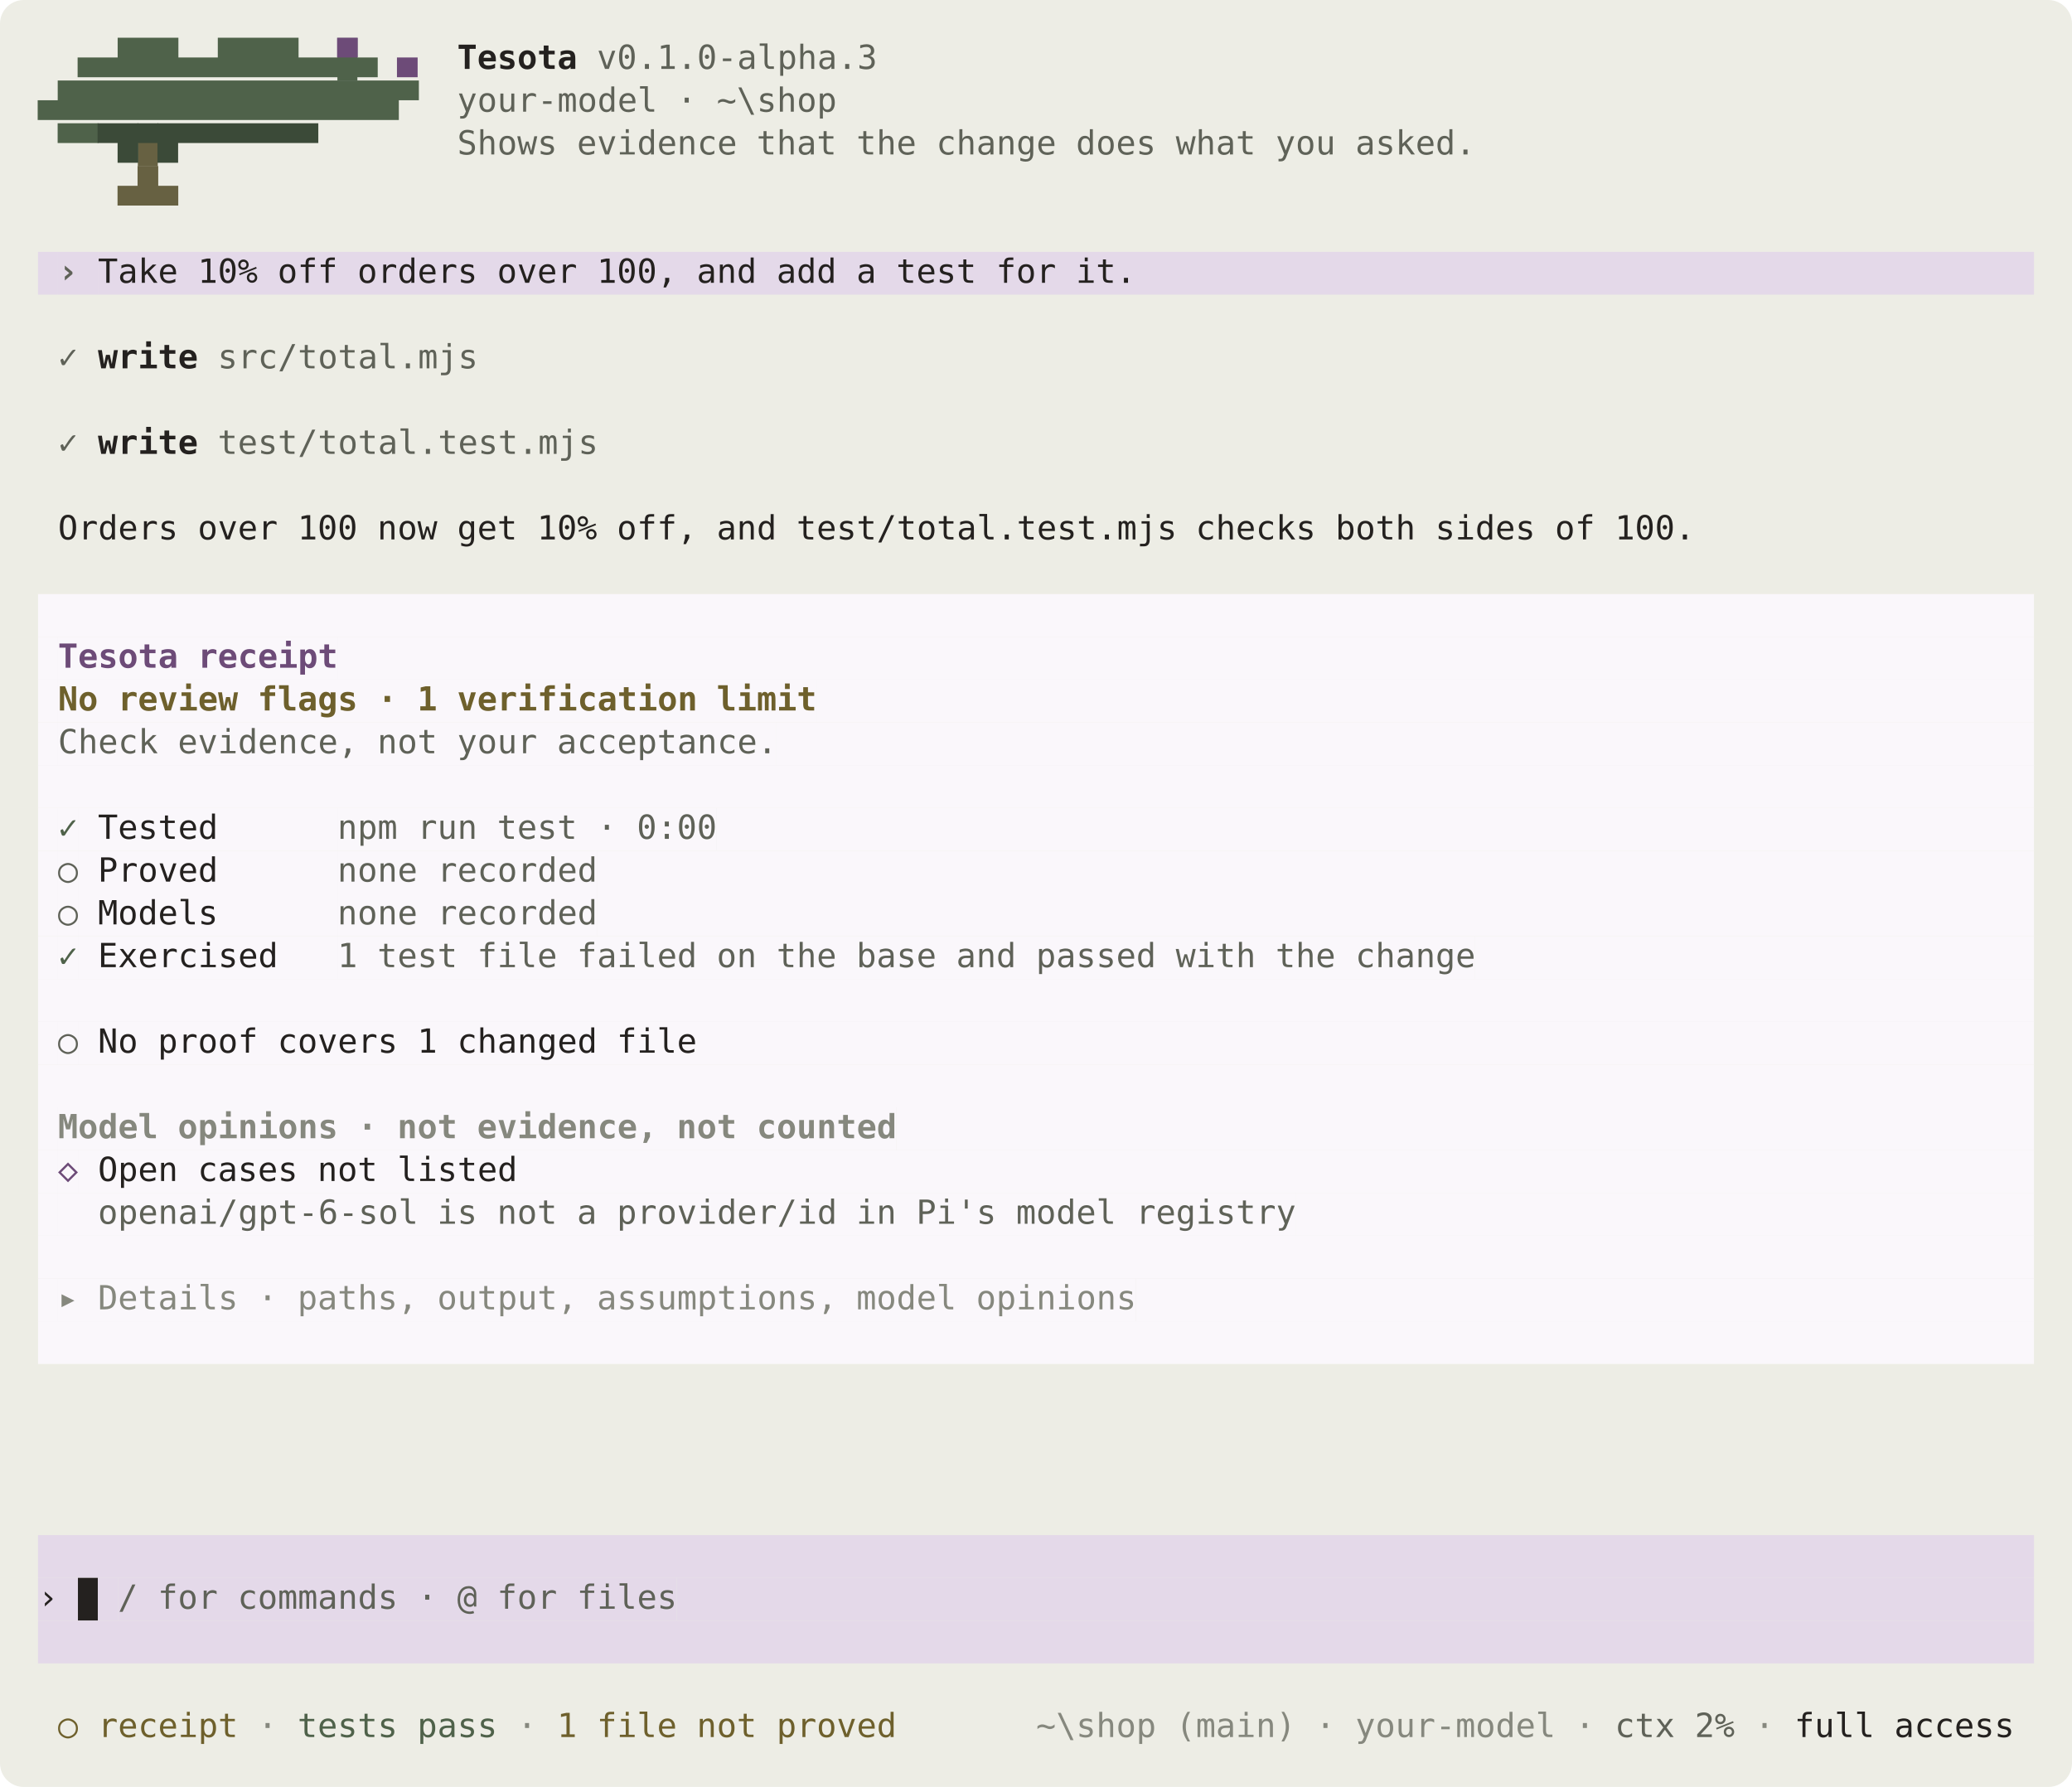
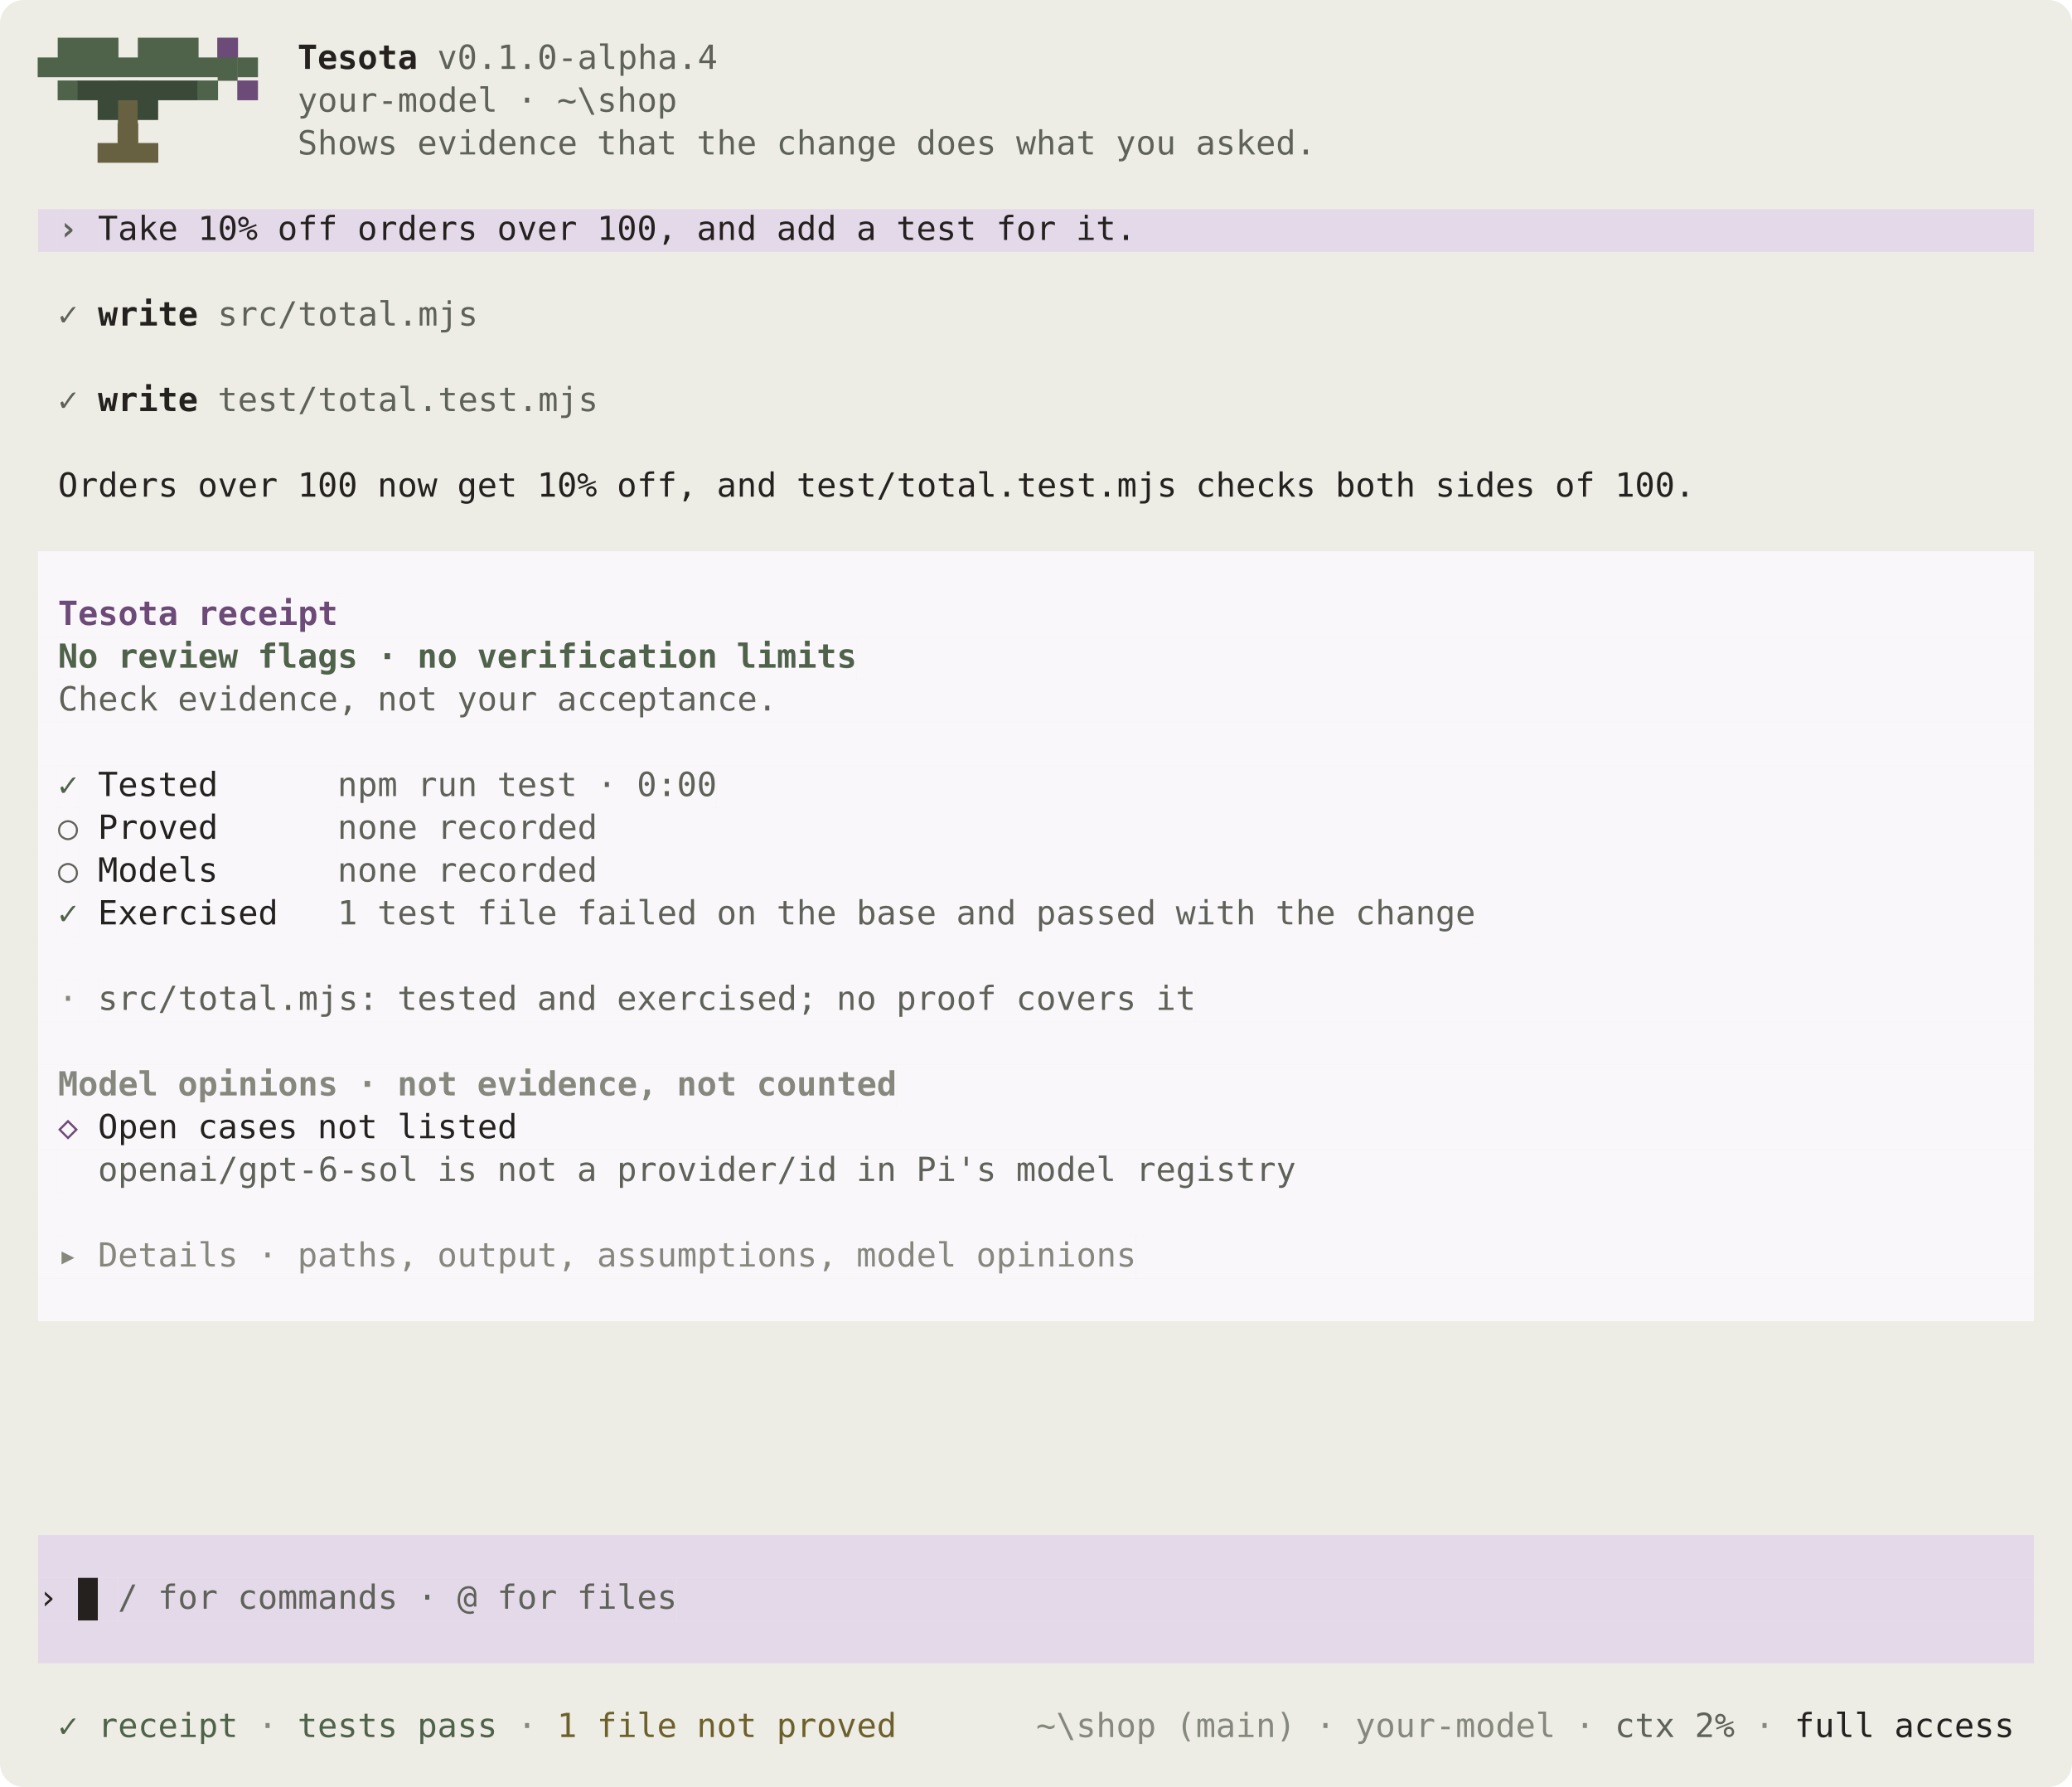
<svg xmlns="http://www.w3.org/2000/svg" width="872" height="752" viewBox="0 0 872 752" role="img" aria-label="A verified turn in Tesota: a blooming pixel ironwood in the header, the request, two file writes and the answer, then the receipt card with the passing tests and the new test exercising the change.">
  <rect width="872" height="752" rx="10" fill="#edede5" />
-   <rect x="142.0" y="16" width="8.4" height="18" fill="#4f624a" />
-   <rect x="58.0" y="52" width="8.4" height="18" fill="#676142" />
-   <rect x="16.0" y="106" width="8.4" height="18" fill="#e4d9e9" />
-   <rect x="24.4" y="106" width="16.8" height="18" fill="#e4d9e9" />
-   <rect x="41.2" y="106" width="814.8" height="18" fill="#e4d9e9" />
-   <rect x="16.0" y="250" width="840.0" height="18" fill="#faf7fb" />
+   <rect x="91.6" y="16" width="8.4" height="18" fill="#4f624a" />
+   <rect x="49.6" y="34" width="8.4" height="18" fill="#676142" />
+   <rect x="16.0" y="88" width="8.4" height="18" fill="#e4d9e9" />
+   <rect x="24.4" y="88" width="16.8" height="18" fill="#e4d9e9" />
+   <rect x="41.2" y="88" width="814.8" height="18" fill="#e4d9e9" />
+   <rect x="16.0" y="232" width="840.0" height="18" fill="#faf7fb" />
+   <rect x="16.0" y="250" width="8.4" height="18" fill="#faf7fb" />
+   <rect x="24.4" y="250" width="117.6" height="18" fill="#faf7fb" />
+   <rect x="142.0" y="250" width="714.0" height="18" fill="#faf7fb" />
  <rect x="16.0" y="268" width="8.4" height="18" fill="#faf7fb" />
-   <rect x="24.4" y="268" width="117.6" height="18" fill="#faf7fb" />
-   <rect x="142.0" y="268" width="714.0" height="18" fill="#faf7fb" />
+   <rect x="24.4" y="268" width="336.0" height="18" fill="#faf7fb" />
+   <rect x="360.4" y="268" width="495.6" height="18" fill="#faf7fb" />
  <rect x="16.0" y="286" width="8.4" height="18" fill="#faf7fb" />
-   <rect x="24.4" y="286" width="319.2" height="18" fill="#faf7fb" />
-   <rect x="343.6" y="286" width="512.4" height="18" fill="#faf7fb" />
-   <rect x="16.0" y="304" width="8.4" height="18" fill="#faf7fb" />
-   <rect x="24.4" y="304" width="302.4" height="18" fill="#faf7fb" />
-   <rect x="326.8" y="304" width="529.2" height="18" fill="#faf7fb" />
-   <rect x="16.0" y="322" width="840.0" height="18" fill="#faf7fb" />
+   <rect x="24.4" y="286" width="302.4" height="18" fill="#faf7fb" />
+   <rect x="326.8" y="286" width="529.2" height="18" fill="#faf7fb" />
+   <rect x="16.0" y="304" width="840.0" height="18" fill="#faf7fb" />
+   <rect x="16.0" y="322" width="8.4" height="18" fill="#faf7fb" />
+   <rect x="24.4" y="322" width="8.4" height="18" fill="#faf7fb" />
+   <rect x="32.8" y="322" width="109.2" height="18" fill="#faf7fb" />
+   <rect x="142.0" y="322" width="159.6" height="18" fill="#faf7fb" />
+   <rect x="301.6" y="322" width="554.4" height="18" fill="#faf7fb" />
  <rect x="16.0" y="340" width="8.4" height="18" fill="#faf7fb" />
  <rect x="24.4" y="340" width="8.4" height="18" fill="#faf7fb" />
  <rect x="32.8" y="340" width="109.2" height="18" fill="#faf7fb" />
-   <rect x="142.0" y="340" width="159.6" height="18" fill="#faf7fb" />
-   <rect x="301.6" y="340" width="554.4" height="18" fill="#faf7fb" />
+   <rect x="142.0" y="340" width="109.2" height="18" fill="#faf7fb" />
+   <rect x="251.2" y="340" width="604.8" height="18" fill="#faf7fb" />
  <rect x="16.0" y="358" width="8.4" height="18" fill="#faf7fb" />
  <rect x="24.4" y="358" width="8.4" height="18" fill="#faf7fb" />
  <rect x="32.8" y="358" width="109.2" height="18" fill="#faf7fb" />
  <rect x="142.0" y="358" width="109.2" height="18" fill="#faf7fb" />
  <rect x="251.2" y="358" width="604.8" height="18" fill="#faf7fb" />
  <rect x="16.0" y="376" width="8.4" height="18" fill="#faf7fb" />
  <rect x="24.4" y="376" width="8.4" height="18" fill="#faf7fb" />
  <rect x="32.8" y="376" width="109.2" height="18" fill="#faf7fb" />
-   <rect x="142.0" y="376" width="109.2" height="18" fill="#faf7fb" />
-   <rect x="251.2" y="376" width="604.8" height="18" fill="#faf7fb" />
-   <rect x="16.0" y="394" width="8.4" height="18" fill="#faf7fb" />
-   <rect x="24.4" y="394" width="8.4" height="18" fill="#faf7fb" />
-   <rect x="32.8" y="394" width="109.2" height="18" fill="#faf7fb" />
-   <rect x="142.0" y="394" width="478.8" height="18" fill="#faf7fb" />
-   <rect x="620.8" y="394" width="235.2" height="18" fill="#faf7fb" />
-   <rect x="16.0" y="412" width="840.0" height="18" fill="#faf7fb" />
-   <rect x="16.0" y="430" width="8.4" height="18" fill="#faf7fb" />
-   <rect x="24.4" y="430" width="8.4" height="18" fill="#faf7fb" />
-   <rect x="32.8" y="430" width="823.2" height="18" fill="#faf7fb" />
-   <rect x="16.0" y="448" width="840.0" height="18" fill="#faf7fb" />
+   <rect x="142.0" y="376" width="478.8" height="18" fill="#faf7fb" />
+   <rect x="620.8" y="376" width="235.2" height="18" fill="#faf7fb" />
+   <rect x="16.0" y="394" width="840.0" height="18" fill="#faf7fb" />
+   <rect x="16.0" y="412" width="8.4" height="18" fill="#faf7fb" />
+   <rect x="24.4" y="412" width="8.4" height="18" fill="#faf7fb" />
+   <rect x="32.8" y="412" width="8.4" height="18" fill="#faf7fb" />
+   <rect x="41.2" y="412" width="462.0" height="18" fill="#faf7fb" />
+   <rect x="503.2" y="412" width="352.8" height="18" fill="#faf7fb" />
+   <rect x="16.0" y="430" width="840.0" height="18" fill="#faf7fb" />
+   <rect x="16.0" y="448" width="8.4" height="18" fill="#faf7fb" />
+   <rect x="24.4" y="448" width="352.8" height="18" fill="#faf7fb" />
+   <rect x="377.2" y="448" width="478.8" height="18" fill="#faf7fb" />
  <rect x="16.0" y="466" width="8.4" height="18" fill="#faf7fb" />
-   <rect x="24.4" y="466" width="352.8" height="18" fill="#faf7fb" />
-   <rect x="377.2" y="466" width="478.8" height="18" fill="#faf7fb" />
+   <rect x="24.4" y="466" width="8.4" height="18" fill="#faf7fb" />
+   <rect x="32.8" y="466" width="823.2" height="18" fill="#faf7fb" />
  <rect x="16.0" y="484" width="8.4" height="18" fill="#faf7fb" />
-   <rect x="24.4" y="484" width="8.4" height="18" fill="#faf7fb" />
-   <rect x="32.8" y="484" width="823.2" height="18" fill="#faf7fb" />
-   <rect x="16.0" y="502" width="8.4" height="18" fill="#faf7fb" />
-   <rect x="24.4" y="502" width="520.8" height="18" fill="#faf7fb" />
-   <rect x="545.2" y="502" width="310.8" height="18" fill="#faf7fb" />
-   <rect x="16.0" y="520" width="840.0" height="18" fill="#faf7fb" />
-   <rect x="16.0" y="538" width="8.4" height="18" fill="#faf7fb" />
-   <rect x="24.4" y="538" width="453.6" height="18" fill="#faf7fb" />
-   <rect x="478.0" y="538" width="378.0" height="18" fill="#faf7fb" />
-   <rect x="16.0" y="556" width="840.0" height="18" fill="#faf7fb" />
+   <rect x="24.4" y="484" width="520.8" height="18" fill="#faf7fb" />
+   <rect x="545.2" y="484" width="310.8" height="18" fill="#faf7fb" />
+   <rect x="16.0" y="502" width="840.0" height="18" fill="#faf7fb" />
+   <rect x="16.0" y="520" width="8.4" height="18" fill="#faf7fb" />
+   <rect x="24.4" y="520" width="453.6" height="18" fill="#faf7fb" />
+   <rect x="478.0" y="520" width="378.0" height="18" fill="#faf7fb" />
+   <rect x="16.0" y="538" width="840.0" height="18" fill="#faf7fb" />
  <rect x="16.0" y="646" width="840.0" height="18" fill="#e4d9e9" />
  <rect x="16.0" y="664" width="16.8" height="18" fill="#e4d9e9" />
  <rect x="32.8" y="664" width="8.4" height="18" fill="#24211f" />
  <rect x="41.2" y="664" width="8.4" height="18" fill="#e4d9e9" />
  <rect x="49.6" y="664" width="235.2" height="18" fill="#e4d9e9" />
  <rect x="284.8" y="664" width="571.2" height="18" fill="#e4d9e9" />
  <rect x="16.0" y="682" width="840.0" height="18" fill="#e4d9e9" />
  <g font-family="'Cascadia Mono', 'JetBrains Mono', Menlo, Consolas, 'DejaVu Sans Mono', monospace" font-size="14" xml:space="preserve">
-     <text x="32.8" y="29" fill="#4f624a" textLength="109.2" lengthAdjust="spacingAndGlyphs">▄▄███▄▄████▄▄</text>
-     <text x="142.0" y="29" fill="#6d4b78" textLength="8.4" lengthAdjust="spacingAndGlyphs">▀</text>
-     <text x="150.4" y="29" fill="#4f624a" textLength="8.4" lengthAdjust="spacingAndGlyphs">▄</text>
-     <text x="167.2" y="29" fill="#6d4b78" textLength="8.4" lengthAdjust="spacingAndGlyphs">▄</text>
-     <text x="192.4" y="29" fill="#24211f" font-weight="bold" textLength="50.4" lengthAdjust="spacingAndGlyphs">Tesota</text>
-     <text x="251.2" y="29" fill="#5f6258" textLength="117.6" lengthAdjust="spacingAndGlyphs">v0.1.0-alpha.3</text>
-     <text x="16.0" y="47" fill="#4f624a" textLength="159.6" lengthAdjust="spacingAndGlyphs">▄█████████████████▀</text>
-     <text x="192.4" y="47" fill="#5f6258" textLength="84.0" lengthAdjust="spacingAndGlyphs">your-model</text>
-     <text x="284.8" y="47" fill="#5f6258" textLength="8.4" lengthAdjust="spacingAndGlyphs">·</text>
-     <text x="301.6" y="47" fill="#5f6258" textLength="50.4" lengthAdjust="spacingAndGlyphs">~\shop</text>
-     <text x="24.4" y="65" fill="#4f624a" textLength="16.8" lengthAdjust="spacingAndGlyphs">▀▀</text>
-     <text x="41.2" y="65" fill="#3b4a38" textLength="16.8" lengthAdjust="spacingAndGlyphs">▀█</text>
-     <text x="58.0" y="65" fill="#3b4a38" textLength="8.4" lengthAdjust="spacingAndGlyphs">▀</text>
-     <text x="66.4" y="65" fill="#3b4a38" textLength="67.2" lengthAdjust="spacingAndGlyphs">█▀▀▀▀▀▀▀</text>
-     <text x="192.4" y="65" fill="#5f6258" textLength="42.0" lengthAdjust="spacingAndGlyphs">Shows</text>
-     <text x="242.8" y="65" fill="#5f6258" textLength="67.2" lengthAdjust="spacingAndGlyphs">evidence</text>
-     <text x="318.4" y="65" fill="#5f6258" textLength="33.6" lengthAdjust="spacingAndGlyphs">that</text>
-     <text x="360.4" y="65" fill="#5f6258" textLength="25.2" lengthAdjust="spacingAndGlyphs">the</text>
-     <text x="394.0" y="65" fill="#5f6258" textLength="50.4" lengthAdjust="spacingAndGlyphs">change</text>
-     <text x="452.8" y="65" fill="#5f6258" textLength="33.6" lengthAdjust="spacingAndGlyphs">does</text>
-     <text x="494.8" y="65" fill="#5f6258" textLength="33.6" lengthAdjust="spacingAndGlyphs">what</text>
-     <text x="536.8" y="65" fill="#5f6258" textLength="25.2" lengthAdjust="spacingAndGlyphs">you</text>
-     <text x="570.4" y="65" fill="#5f6258" textLength="50.4" lengthAdjust="spacingAndGlyphs">asked.</text>
-     <text x="49.6" y="83" fill="#676142" textLength="25.2" lengthAdjust="spacingAndGlyphs">▄█▄</text>
-     <text x="24.4" y="119" fill="#5f6258" font-weight="bold" textLength="8.4" lengthAdjust="spacingAndGlyphs">›</text>
-     <text x="41.2" y="119" fill="#24211f" textLength="33.6" lengthAdjust="spacingAndGlyphs">Take</text>
-     <text x="83.2" y="119" fill="#24211f" textLength="25.2" lengthAdjust="spacingAndGlyphs">10%</text>
-     <text x="116.8" y="119" fill="#24211f" textLength="25.2" lengthAdjust="spacingAndGlyphs">off</text>
-     <text x="150.4" y="119" fill="#24211f" textLength="50.4" lengthAdjust="spacingAndGlyphs">orders</text>
-     <text x="209.2" y="119" fill="#24211f" textLength="33.6" lengthAdjust="spacingAndGlyphs">over</text>
-     <text x="251.2" y="119" fill="#24211f" textLength="33.6" lengthAdjust="spacingAndGlyphs">100,</text>
-     <text x="293.2" y="119" fill="#24211f" textLength="25.2" lengthAdjust="spacingAndGlyphs">and</text>
-     <text x="326.8" y="119" fill="#24211f" textLength="25.2" lengthAdjust="spacingAndGlyphs">add</text>
-     <text x="360.4" y="119" fill="#24211f" textLength="8.4" lengthAdjust="spacingAndGlyphs">a</text>
-     <text x="377.2" y="119" fill="#24211f" textLength="33.6" lengthAdjust="spacingAndGlyphs">test</text>
-     <text x="419.2" y="119" fill="#24211f" textLength="25.2" lengthAdjust="spacingAndGlyphs">for</text>
-     <text x="452.8" y="119" fill="#24211f" textLength="25.2" lengthAdjust="spacingAndGlyphs">it.</text>
-     <text x="24.4" y="155" fill="#5f6258" textLength="8.4" lengthAdjust="spacingAndGlyphs">✓</text>
-     <text x="41.2" y="155" fill="#24211f" font-weight="bold" textLength="42.0" lengthAdjust="spacingAndGlyphs">write</text>
-     <text x="91.6" y="155" fill="#5f6258" textLength="109.2" lengthAdjust="spacingAndGlyphs">src/total.mjs</text>
-     <text x="24.4" y="191" fill="#5f6258" textLength="8.4" lengthAdjust="spacingAndGlyphs">✓</text>
-     <text x="41.2" y="191" fill="#24211f" font-weight="bold" textLength="42.0" lengthAdjust="spacingAndGlyphs">write</text>
-     <text x="91.6" y="191" fill="#5f6258" textLength="159.6" lengthAdjust="spacingAndGlyphs">test/total.test.mjs</text>
-     <text x="24.4" y="227" fill="#24211f" textLength="50.4" lengthAdjust="spacingAndGlyphs">Orders</text>
-     <text x="83.2" y="227" fill="#24211f" textLength="33.6" lengthAdjust="spacingAndGlyphs">over</text>
-     <text x="125.2" y="227" fill="#24211f" textLength="25.2" lengthAdjust="spacingAndGlyphs">100</text>
-     <text x="158.8" y="227" fill="#24211f" textLength="25.2" lengthAdjust="spacingAndGlyphs">now</text>
-     <text x="192.4" y="227" fill="#24211f" textLength="25.2" lengthAdjust="spacingAndGlyphs">get</text>
-     <text x="226.0" y="227" fill="#24211f" textLength="25.2" lengthAdjust="spacingAndGlyphs">10%</text>
-     <text x="259.6" y="227" fill="#24211f" textLength="33.6" lengthAdjust="spacingAndGlyphs">off,</text>
-     <text x="301.6" y="227" fill="#24211f" textLength="25.2" lengthAdjust="spacingAndGlyphs">and</text>
-     <text x="335.2" y="227" fill="#24211f" textLength="159.6" lengthAdjust="spacingAndGlyphs">test/total.test.mjs</text>
-     <text x="503.2" y="227" fill="#24211f" textLength="50.4" lengthAdjust="spacingAndGlyphs">checks</text>
-     <text x="562.0" y="227" fill="#24211f" textLength="33.6" lengthAdjust="spacingAndGlyphs">both</text>
-     <text x="604.0" y="227" fill="#24211f" textLength="42.0" lengthAdjust="spacingAndGlyphs">sides</text>
-     <text x="654.4" y="227" fill="#24211f" textLength="16.8" lengthAdjust="spacingAndGlyphs">of</text>
-     <text x="679.6" y="227" fill="#24211f" textLength="33.6" lengthAdjust="spacingAndGlyphs">100.</text>
-     <text x="24.4" y="281" fill="#6d4b78" font-weight="bold" textLength="50.4" lengthAdjust="spacingAndGlyphs">Tesota</text>
-     <text x="83.2" y="281" fill="#6d4b78" font-weight="bold" textLength="58.8" lengthAdjust="spacingAndGlyphs">receipt</text>
-     <text x="24.4" y="299" fill="#6e602c" font-weight="bold" textLength="16.8" lengthAdjust="spacingAndGlyphs">No</text>
-     <text x="49.6" y="299" fill="#6e602c" font-weight="bold" textLength="50.4" lengthAdjust="spacingAndGlyphs">review</text>
-     <text x="108.4" y="299" fill="#6e602c" font-weight="bold" textLength="42.0" lengthAdjust="spacingAndGlyphs">flags</text>
-     <text x="158.8" y="299" fill="#6e602c" font-weight="bold" textLength="8.4" lengthAdjust="spacingAndGlyphs">·</text>
-     <text x="175.6" y="299" fill="#6e602c" font-weight="bold" textLength="8.4" lengthAdjust="spacingAndGlyphs">1</text>
-     <text x="192.4" y="299" fill="#6e602c" font-weight="bold" textLength="100.8" lengthAdjust="spacingAndGlyphs">verification</text>
-     <text x="301.6" y="299" fill="#6e602c" font-weight="bold" textLength="42.0" lengthAdjust="spacingAndGlyphs">limit</text>
-     <text x="24.4" y="317" fill="#5f6258" textLength="42.0" lengthAdjust="spacingAndGlyphs">Check</text>
-     <text x="74.8" y="317" fill="#5f6258" textLength="75.6" lengthAdjust="spacingAndGlyphs">evidence,</text>
-     <text x="158.8" y="317" fill="#5f6258" textLength="25.2" lengthAdjust="spacingAndGlyphs">not</text>
-     <text x="192.4" y="317" fill="#5f6258" textLength="33.6" lengthAdjust="spacingAndGlyphs">your</text>
-     <text x="234.4" y="317" fill="#5f6258" textLength="92.4" lengthAdjust="spacingAndGlyphs">acceptance.</text>
-     <text x="24.4" y="353" fill="#4f624a" textLength="8.4" lengthAdjust="spacingAndGlyphs">✓</text>
-     <text x="41.2" y="353" fill="#24211f" textLength="50.4" lengthAdjust="spacingAndGlyphs">Tested</text>
-     <text x="142.0" y="353" fill="#5f6258" textLength="25.2" lengthAdjust="spacingAndGlyphs">npm</text>
-     <text x="175.6" y="353" fill="#5f6258" textLength="25.2" lengthAdjust="spacingAndGlyphs">run</text>
-     <text x="209.2" y="353" fill="#5f6258" textLength="33.6" lengthAdjust="spacingAndGlyphs">test</text>
-     <text x="251.2" y="353" fill="#5f6258" textLength="8.4" lengthAdjust="spacingAndGlyphs">·</text>
-     <text x="268.0" y="353" fill="#5f6258" textLength="33.6" lengthAdjust="spacingAndGlyphs">0:00</text>
+     <text x="16.0" y="29" fill="#4f624a" textLength="75.6" lengthAdjust="spacingAndGlyphs">▄███▄███▄</text>
+     <text x="91.6" y="29" fill="#6d4b78" textLength="8.4" lengthAdjust="spacingAndGlyphs">▀</text>
+     <text x="100.0" y="29" fill="#4f624a" textLength="8.4" lengthAdjust="spacingAndGlyphs">▄</text>
+     <text x="125.2" y="29" fill="#24211f" font-weight="bold" textLength="50.4" lengthAdjust="spacingAndGlyphs">Tesota</text>
+     <text x="184.0" y="29" fill="#5f6258" textLength="117.6" lengthAdjust="spacingAndGlyphs">v0.1.0-alpha.4</text>
+     <text x="24.4" y="47" fill="#4f624a" textLength="8.4" lengthAdjust="spacingAndGlyphs">▀</text>
+     <text x="32.8" y="47" fill="#3b4a38" textLength="16.8" lengthAdjust="spacingAndGlyphs">▀█</text>
+     <text x="49.6" y="47" fill="#3b4a38" textLength="8.4" lengthAdjust="spacingAndGlyphs">▀</text>
+     <text x="58.0" y="47" fill="#3b4a38" textLength="25.2" lengthAdjust="spacingAndGlyphs">█▀▀</text>
+     <text x="83.2" y="47" fill="#4f624a" textLength="8.4" lengthAdjust="spacingAndGlyphs">▀</text>
+     <text x="100.0" y="47" fill="#6d4b78" textLength="8.4" lengthAdjust="spacingAndGlyphs">▀</text>
+     <text x="125.2" y="47" fill="#5f6258" textLength="84.0" lengthAdjust="spacingAndGlyphs">your-model</text>
+     <text x="217.6" y="47" fill="#5f6258" textLength="8.4" lengthAdjust="spacingAndGlyphs">·</text>
+     <text x="234.4" y="47" fill="#5f6258" textLength="50.4" lengthAdjust="spacingAndGlyphs">~\shop</text>
+     <text x="41.2" y="65" fill="#676142" textLength="25.2" lengthAdjust="spacingAndGlyphs">▄█▄</text>
+     <text x="125.2" y="65" fill="#5f6258" textLength="42.0" lengthAdjust="spacingAndGlyphs">Shows</text>
+     <text x="175.6" y="65" fill="#5f6258" textLength="67.2" lengthAdjust="spacingAndGlyphs">evidence</text>
+     <text x="251.2" y="65" fill="#5f6258" textLength="33.6" lengthAdjust="spacingAndGlyphs">that</text>
+     <text x="293.2" y="65" fill="#5f6258" textLength="25.2" lengthAdjust="spacingAndGlyphs">the</text>
+     <text x="326.8" y="65" fill="#5f6258" textLength="50.4" lengthAdjust="spacingAndGlyphs">change</text>
+     <text x="385.6" y="65" fill="#5f6258" textLength="33.6" lengthAdjust="spacingAndGlyphs">does</text>
+     <text x="427.6" y="65" fill="#5f6258" textLength="33.6" lengthAdjust="spacingAndGlyphs">what</text>
+     <text x="469.6" y="65" fill="#5f6258" textLength="25.2" lengthAdjust="spacingAndGlyphs">you</text>
+     <text x="503.2" y="65" fill="#5f6258" textLength="50.4" lengthAdjust="spacingAndGlyphs">asked.</text>
+     <text x="24.4" y="101" fill="#5f6258" font-weight="bold" textLength="8.4" lengthAdjust="spacingAndGlyphs">›</text>
+     <text x="41.2" y="101" fill="#24211f" textLength="33.6" lengthAdjust="spacingAndGlyphs">Take</text>
+     <text x="83.2" y="101" fill="#24211f" textLength="25.2" lengthAdjust="spacingAndGlyphs">10%</text>
+     <text x="116.8" y="101" fill="#24211f" textLength="25.2" lengthAdjust="spacingAndGlyphs">off</text>
+     <text x="150.4" y="101" fill="#24211f" textLength="50.4" lengthAdjust="spacingAndGlyphs">orders</text>
+     <text x="209.2" y="101" fill="#24211f" textLength="33.6" lengthAdjust="spacingAndGlyphs">over</text>
+     <text x="251.2" y="101" fill="#24211f" textLength="33.6" lengthAdjust="spacingAndGlyphs">100,</text>
+     <text x="293.2" y="101" fill="#24211f" textLength="25.2" lengthAdjust="spacingAndGlyphs">and</text>
+     <text x="326.8" y="101" fill="#24211f" textLength="25.2" lengthAdjust="spacingAndGlyphs">add</text>
+     <text x="360.4" y="101" fill="#24211f" textLength="8.4" lengthAdjust="spacingAndGlyphs">a</text>
+     <text x="377.2" y="101" fill="#24211f" textLength="33.6" lengthAdjust="spacingAndGlyphs">test</text>
+     <text x="419.2" y="101" fill="#24211f" textLength="25.2" lengthAdjust="spacingAndGlyphs">for</text>
+     <text x="452.8" y="101" fill="#24211f" textLength="25.2" lengthAdjust="spacingAndGlyphs">it.</text>
+     <text x="24.4" y="137" fill="#5f6258" textLength="8.4" lengthAdjust="spacingAndGlyphs">✓</text>
+     <text x="41.2" y="137" fill="#24211f" font-weight="bold" textLength="42.0" lengthAdjust="spacingAndGlyphs">write</text>
+     <text x="91.6" y="137" fill="#5f6258" textLength="109.2" lengthAdjust="spacingAndGlyphs">src/total.mjs</text>
+     <text x="24.4" y="173" fill="#5f6258" textLength="8.4" lengthAdjust="spacingAndGlyphs">✓</text>
+     <text x="41.2" y="173" fill="#24211f" font-weight="bold" textLength="42.0" lengthAdjust="spacingAndGlyphs">write</text>
+     <text x="91.6" y="173" fill="#5f6258" textLength="159.6" lengthAdjust="spacingAndGlyphs">test/total.test.mjs</text>
+     <text x="24.4" y="209" fill="#24211f" textLength="50.4" lengthAdjust="spacingAndGlyphs">Orders</text>
+     <text x="83.2" y="209" fill="#24211f" textLength="33.6" lengthAdjust="spacingAndGlyphs">over</text>
+     <text x="125.2" y="209" fill="#24211f" textLength="25.2" lengthAdjust="spacingAndGlyphs">100</text>
+     <text x="158.8" y="209" fill="#24211f" textLength="25.2" lengthAdjust="spacingAndGlyphs">now</text>
+     <text x="192.4" y="209" fill="#24211f" textLength="25.2" lengthAdjust="spacingAndGlyphs">get</text>
+     <text x="226.0" y="209" fill="#24211f" textLength="25.2" lengthAdjust="spacingAndGlyphs">10%</text>
+     <text x="259.6" y="209" fill="#24211f" textLength="33.6" lengthAdjust="spacingAndGlyphs">off,</text>
+     <text x="301.6" y="209" fill="#24211f" textLength="25.2" lengthAdjust="spacingAndGlyphs">and</text>
+     <text x="335.2" y="209" fill="#24211f" textLength="159.6" lengthAdjust="spacingAndGlyphs">test/total.test.mjs</text>
+     <text x="503.2" y="209" fill="#24211f" textLength="50.4" lengthAdjust="spacingAndGlyphs">checks</text>
+     <text x="562.0" y="209" fill="#24211f" textLength="33.6" lengthAdjust="spacingAndGlyphs">both</text>
+     <text x="604.0" y="209" fill="#24211f" textLength="42.0" lengthAdjust="spacingAndGlyphs">sides</text>
+     <text x="654.4" y="209" fill="#24211f" textLength="16.8" lengthAdjust="spacingAndGlyphs">of</text>
+     <text x="679.6" y="209" fill="#24211f" textLength="33.6" lengthAdjust="spacingAndGlyphs">100.</text>
+     <text x="24.4" y="263" fill="#6d4b78" font-weight="bold" textLength="50.4" lengthAdjust="spacingAndGlyphs">Tesota</text>
+     <text x="83.2" y="263" fill="#6d4b78" font-weight="bold" textLength="58.8" lengthAdjust="spacingAndGlyphs">receipt</text>
+     <text x="24.4" y="281" fill="#4f624a" font-weight="bold" textLength="16.8" lengthAdjust="spacingAndGlyphs">No</text>
+     <text x="49.6" y="281" fill="#4f624a" font-weight="bold" textLength="50.4" lengthAdjust="spacingAndGlyphs">review</text>
+     <text x="108.4" y="281" fill="#4f624a" font-weight="bold" textLength="42.0" lengthAdjust="spacingAndGlyphs">flags</text>
+     <text x="158.8" y="281" fill="#4f624a" font-weight="bold" textLength="8.4" lengthAdjust="spacingAndGlyphs">·</text>
+     <text x="175.6" y="281" fill="#4f624a" font-weight="bold" textLength="16.8" lengthAdjust="spacingAndGlyphs">no</text>
+     <text x="200.8" y="281" fill="#4f624a" font-weight="bold" textLength="100.8" lengthAdjust="spacingAndGlyphs">verification</text>
+     <text x="310.0" y="281" fill="#4f624a" font-weight="bold" textLength="50.4" lengthAdjust="spacingAndGlyphs">limits</text>
+     <text x="24.4" y="299" fill="#5f6258" textLength="42.0" lengthAdjust="spacingAndGlyphs">Check</text>
+     <text x="74.8" y="299" fill="#5f6258" textLength="75.6" lengthAdjust="spacingAndGlyphs">evidence,</text>
+     <text x="158.8" y="299" fill="#5f6258" textLength="25.2" lengthAdjust="spacingAndGlyphs">not</text>
+     <text x="192.4" y="299" fill="#5f6258" textLength="33.6" lengthAdjust="spacingAndGlyphs">your</text>
+     <text x="234.4" y="299" fill="#5f6258" textLength="92.4" lengthAdjust="spacingAndGlyphs">acceptance.</text>
+     <text x="24.4" y="335" fill="#4f624a" textLength="8.4" lengthAdjust="spacingAndGlyphs">✓</text>
+     <text x="41.2" y="335" fill="#24211f" textLength="50.4" lengthAdjust="spacingAndGlyphs">Tested</text>
+     <text x="142.0" y="335" fill="#5f6258" textLength="25.2" lengthAdjust="spacingAndGlyphs">npm</text>
+     <text x="175.6" y="335" fill="#5f6258" textLength="25.2" lengthAdjust="spacingAndGlyphs">run</text>
+     <text x="209.2" y="335" fill="#5f6258" textLength="33.6" lengthAdjust="spacingAndGlyphs">test</text>
+     <text x="251.2" y="335" fill="#5f6258" textLength="8.4" lengthAdjust="spacingAndGlyphs">·</text>
+     <text x="268.0" y="335" fill="#5f6258" textLength="33.6" lengthAdjust="spacingAndGlyphs">0:00</text>
+     <text x="24.4" y="353" fill="#5f6258" textLength="8.4" lengthAdjust="spacingAndGlyphs">○</text>
+     <text x="41.2" y="353" fill="#24211f" textLength="50.4" lengthAdjust="spacingAndGlyphs">Proved</text>
+     <text x="142.0" y="353" fill="#5f6258" textLength="33.6" lengthAdjust="spacingAndGlyphs">none</text>
+     <text x="184.0" y="353" fill="#5f6258" textLength="67.2" lengthAdjust="spacingAndGlyphs">recorded</text>
    <text x="24.4" y="371" fill="#5f6258" textLength="8.4" lengthAdjust="spacingAndGlyphs">○</text>
-     <text x="41.2" y="371" fill="#24211f" textLength="50.4" lengthAdjust="spacingAndGlyphs">Proved</text>
+     <text x="41.2" y="371" fill="#24211f" textLength="50.4" lengthAdjust="spacingAndGlyphs">Models</text>
    <text x="142.0" y="371" fill="#5f6258" textLength="33.6" lengthAdjust="spacingAndGlyphs">none</text>
    <text x="184.0" y="371" fill="#5f6258" textLength="67.2" lengthAdjust="spacingAndGlyphs">recorded</text>
-     <text x="24.4" y="389" fill="#5f6258" textLength="8.4" lengthAdjust="spacingAndGlyphs">○</text>
-     <text x="41.2" y="389" fill="#24211f" textLength="50.4" lengthAdjust="spacingAndGlyphs">Models</text>
-     <text x="142.0" y="389" fill="#5f6258" textLength="33.6" lengthAdjust="spacingAndGlyphs">none</text>
-     <text x="184.0" y="389" fill="#5f6258" textLength="67.2" lengthAdjust="spacingAndGlyphs">recorded</text>
-     <text x="24.4" y="407" fill="#4f624a" textLength="8.4" lengthAdjust="spacingAndGlyphs">✓</text>
-     <text x="41.2" y="407" fill="#24211f" textLength="75.6" lengthAdjust="spacingAndGlyphs">Exercised</text>
-     <text x="142.0" y="407" fill="#5f6258" textLength="8.4" lengthAdjust="spacingAndGlyphs">1</text>
-     <text x="158.8" y="407" fill="#5f6258" textLength="33.6" lengthAdjust="spacingAndGlyphs">test</text>
-     <text x="200.8" y="407" fill="#5f6258" textLength="33.6" lengthAdjust="spacingAndGlyphs">file</text>
-     <text x="242.8" y="407" fill="#5f6258" textLength="50.4" lengthAdjust="spacingAndGlyphs">failed</text>
-     <text x="301.6" y="407" fill="#5f6258" textLength="16.8" lengthAdjust="spacingAndGlyphs">on</text>
-     <text x="326.8" y="407" fill="#5f6258" textLength="25.2" lengthAdjust="spacingAndGlyphs">the</text>
-     <text x="360.4" y="407" fill="#5f6258" textLength="33.6" lengthAdjust="spacingAndGlyphs">base</text>
-     <text x="402.4" y="407" fill="#5f6258" textLength="25.2" lengthAdjust="spacingAndGlyphs">and</text>
-     <text x="436.0" y="407" fill="#5f6258" textLength="50.4" lengthAdjust="spacingAndGlyphs">passed</text>
-     <text x="494.8" y="407" fill="#5f6258" textLength="33.6" lengthAdjust="spacingAndGlyphs">with</text>
-     <text x="536.8" y="407" fill="#5f6258" textLength="25.2" lengthAdjust="spacingAndGlyphs">the</text>
-     <text x="570.4" y="407" fill="#5f6258" textLength="50.4" lengthAdjust="spacingAndGlyphs">change</text>
-     <text x="24.4" y="443" fill="#5f6258" textLength="8.4" lengthAdjust="spacingAndGlyphs">○</text>
-     <text x="41.2" y="443" fill="#24211f" textLength="16.8" lengthAdjust="spacingAndGlyphs">No</text>
-     <text x="66.4" y="443" fill="#24211f" textLength="42.0" lengthAdjust="spacingAndGlyphs">proof</text>
-     <text x="116.8" y="443" fill="#24211f" textLength="50.4" lengthAdjust="spacingAndGlyphs">covers</text>
-     <text x="175.6" y="443" fill="#24211f" textLength="8.4" lengthAdjust="spacingAndGlyphs">1</text>
-     <text x="192.4" y="443" fill="#24211f" textLength="58.8" lengthAdjust="spacingAndGlyphs">changed</text>
-     <text x="259.6" y="443" fill="#24211f" textLength="33.6" lengthAdjust="spacingAndGlyphs">file</text>
-     <text x="24.4" y="479" fill="#86887e" font-weight="bold" textLength="42.0" lengthAdjust="spacingAndGlyphs">Model</text>
-     <text x="74.8" y="479" fill="#86887e" font-weight="bold" textLength="67.2" lengthAdjust="spacingAndGlyphs">opinions</text>
-     <text x="150.4" y="479" fill="#86887e" font-weight="bold" textLength="8.4" lengthAdjust="spacingAndGlyphs">·</text>
-     <text x="167.2" y="479" fill="#86887e" font-weight="bold" textLength="25.2" lengthAdjust="spacingAndGlyphs">not</text>
-     <text x="200.8" y="479" fill="#86887e" font-weight="bold" textLength="75.6" lengthAdjust="spacingAndGlyphs">evidence,</text>
-     <text x="284.8" y="479" fill="#86887e" font-weight="bold" textLength="25.2" lengthAdjust="spacingAndGlyphs">not</text>
-     <text x="318.4" y="479" fill="#86887e" font-weight="bold" textLength="58.8" lengthAdjust="spacingAndGlyphs">counted</text>
-     <text x="24.4" y="497" fill="#6d4b78" textLength="8.4" lengthAdjust="spacingAndGlyphs">◇</text>
-     <text x="41.2" y="497" fill="#24211f" textLength="33.6" lengthAdjust="spacingAndGlyphs">Open</text>
-     <text x="83.2" y="497" fill="#24211f" textLength="42.0" lengthAdjust="spacingAndGlyphs">cases</text>
-     <text x="133.6" y="497" fill="#24211f" textLength="25.2" lengthAdjust="spacingAndGlyphs">not</text>
-     <text x="167.2" y="497" fill="#24211f" textLength="50.4" lengthAdjust="spacingAndGlyphs">listed</text>
-     <text x="41.2" y="515" fill="#5f6258" textLength="134.4" lengthAdjust="spacingAndGlyphs">openai/gpt-6-sol</text>
-     <text x="184.0" y="515" fill="#5f6258" textLength="16.8" lengthAdjust="spacingAndGlyphs">is</text>
-     <text x="209.2" y="515" fill="#5f6258" textLength="25.2" lengthAdjust="spacingAndGlyphs">not</text>
-     <text x="242.8" y="515" fill="#5f6258" textLength="8.4" lengthAdjust="spacingAndGlyphs">a</text>
-     <text x="259.6" y="515" fill="#5f6258" textLength="92.4" lengthAdjust="spacingAndGlyphs">provider/id</text>
-     <text x="360.4" y="515" fill="#5f6258" textLength="16.8" lengthAdjust="spacingAndGlyphs">in</text>
-     <text x="385.6" y="515" fill="#5f6258" textLength="33.6" lengthAdjust="spacingAndGlyphs">Pi's</text>
-     <text x="427.6" y="515" fill="#5f6258" textLength="42.0" lengthAdjust="spacingAndGlyphs">model</text>
-     <text x="478.0" y="515" fill="#5f6258" textLength="67.2" lengthAdjust="spacingAndGlyphs">registry</text>
-     <text x="24.4" y="551" fill="#86887e" textLength="8.4" lengthAdjust="spacingAndGlyphs">▸</text>
-     <text x="41.2" y="551" fill="#86887e" textLength="58.8" lengthAdjust="spacingAndGlyphs">Details</text>
-     <text x="108.4" y="551" fill="#86887e" textLength="8.4" lengthAdjust="spacingAndGlyphs">·</text>
-     <text x="125.2" y="551" fill="#86887e" textLength="50.4" lengthAdjust="spacingAndGlyphs">paths,</text>
-     <text x="184.0" y="551" fill="#86887e" textLength="58.8" lengthAdjust="spacingAndGlyphs">output,</text>
-     <text x="251.2" y="551" fill="#86887e" textLength="100.8" lengthAdjust="spacingAndGlyphs">assumptions,</text>
-     <text x="360.4" y="551" fill="#86887e" textLength="42.0" lengthAdjust="spacingAndGlyphs">model</text>
-     <text x="410.8" y="551" fill="#86887e" textLength="67.2" lengthAdjust="spacingAndGlyphs">opinions</text>
+     <text x="24.4" y="389" fill="#4f624a" textLength="8.4" lengthAdjust="spacingAndGlyphs">✓</text>
+     <text x="41.2" y="389" fill="#24211f" textLength="75.6" lengthAdjust="spacingAndGlyphs">Exercised</text>
+     <text x="142.0" y="389" fill="#5f6258" textLength="8.4" lengthAdjust="spacingAndGlyphs">1</text>
+     <text x="158.8" y="389" fill="#5f6258" textLength="33.6" lengthAdjust="spacingAndGlyphs">test</text>
+     <text x="200.8" y="389" fill="#5f6258" textLength="33.6" lengthAdjust="spacingAndGlyphs">file</text>
+     <text x="242.8" y="389" fill="#5f6258" textLength="50.4" lengthAdjust="spacingAndGlyphs">failed</text>
+     <text x="301.6" y="389" fill="#5f6258" textLength="16.8" lengthAdjust="spacingAndGlyphs">on</text>
+     <text x="326.8" y="389" fill="#5f6258" textLength="25.2" lengthAdjust="spacingAndGlyphs">the</text>
+     <text x="360.4" y="389" fill="#5f6258" textLength="33.6" lengthAdjust="spacingAndGlyphs">base</text>
+     <text x="402.4" y="389" fill="#5f6258" textLength="25.2" lengthAdjust="spacingAndGlyphs">and</text>
+     <text x="436.0" y="389" fill="#5f6258" textLength="50.4" lengthAdjust="spacingAndGlyphs">passed</text>
+     <text x="494.8" y="389" fill="#5f6258" textLength="33.6" lengthAdjust="spacingAndGlyphs">with</text>
+     <text x="536.8" y="389" fill="#5f6258" textLength="25.2" lengthAdjust="spacingAndGlyphs">the</text>
+     <text x="570.4" y="389" fill="#5f6258" textLength="50.4" lengthAdjust="spacingAndGlyphs">change</text>
+     <text x="24.4" y="425" fill="#86887e" textLength="8.4" lengthAdjust="spacingAndGlyphs">·</text>
+     <text x="41.2" y="425" fill="#5f6258" textLength="117.6" lengthAdjust="spacingAndGlyphs">src/total.mjs:</text>
+     <text x="167.2" y="425" fill="#5f6258" textLength="50.4" lengthAdjust="spacingAndGlyphs">tested</text>
+     <text x="226.0" y="425" fill="#5f6258" textLength="25.2" lengthAdjust="spacingAndGlyphs">and</text>
+     <text x="259.6" y="425" fill="#5f6258" textLength="84.0" lengthAdjust="spacingAndGlyphs">exercised;</text>
+     <text x="352.0" y="425" fill="#5f6258" textLength="16.8" lengthAdjust="spacingAndGlyphs">no</text>
+     <text x="377.2" y="425" fill="#5f6258" textLength="42.0" lengthAdjust="spacingAndGlyphs">proof</text>
+     <text x="427.6" y="425" fill="#5f6258" textLength="50.4" lengthAdjust="spacingAndGlyphs">covers</text>
+     <text x="486.4" y="425" fill="#5f6258" textLength="16.8" lengthAdjust="spacingAndGlyphs">it</text>
+     <text x="24.4" y="461" fill="#86887e" font-weight="bold" textLength="42.0" lengthAdjust="spacingAndGlyphs">Model</text>
+     <text x="74.8" y="461" fill="#86887e" font-weight="bold" textLength="67.2" lengthAdjust="spacingAndGlyphs">opinions</text>
+     <text x="150.4" y="461" fill="#86887e" font-weight="bold" textLength="8.4" lengthAdjust="spacingAndGlyphs">·</text>
+     <text x="167.2" y="461" fill="#86887e" font-weight="bold" textLength="25.2" lengthAdjust="spacingAndGlyphs">not</text>
+     <text x="200.8" y="461" fill="#86887e" font-weight="bold" textLength="75.6" lengthAdjust="spacingAndGlyphs">evidence,</text>
+     <text x="284.8" y="461" fill="#86887e" font-weight="bold" textLength="25.2" lengthAdjust="spacingAndGlyphs">not</text>
+     <text x="318.4" y="461" fill="#86887e" font-weight="bold" textLength="58.8" lengthAdjust="spacingAndGlyphs">counted</text>
+     <text x="24.4" y="479" fill="#6d4b78" textLength="8.4" lengthAdjust="spacingAndGlyphs">◇</text>
+     <text x="41.2" y="479" fill="#24211f" textLength="33.6" lengthAdjust="spacingAndGlyphs">Open</text>
+     <text x="83.2" y="479" fill="#24211f" textLength="42.0" lengthAdjust="spacingAndGlyphs">cases</text>
+     <text x="133.6" y="479" fill="#24211f" textLength="25.2" lengthAdjust="spacingAndGlyphs">not</text>
+     <text x="167.2" y="479" fill="#24211f" textLength="50.4" lengthAdjust="spacingAndGlyphs">listed</text>
+     <text x="41.2" y="497" fill="#5f6258" textLength="134.4" lengthAdjust="spacingAndGlyphs">openai/gpt-6-sol</text>
+     <text x="184.0" y="497" fill="#5f6258" textLength="16.8" lengthAdjust="spacingAndGlyphs">is</text>
+     <text x="209.2" y="497" fill="#5f6258" textLength="25.2" lengthAdjust="spacingAndGlyphs">not</text>
+     <text x="242.8" y="497" fill="#5f6258" textLength="8.4" lengthAdjust="spacingAndGlyphs">a</text>
+     <text x="259.6" y="497" fill="#5f6258" textLength="92.4" lengthAdjust="spacingAndGlyphs">provider/id</text>
+     <text x="360.4" y="497" fill="#5f6258" textLength="16.8" lengthAdjust="spacingAndGlyphs">in</text>
+     <text x="385.6" y="497" fill="#5f6258" textLength="33.6" lengthAdjust="spacingAndGlyphs">Pi's</text>
+     <text x="427.6" y="497" fill="#5f6258" textLength="42.0" lengthAdjust="spacingAndGlyphs">model</text>
+     <text x="478.0" y="497" fill="#5f6258" textLength="67.2" lengthAdjust="spacingAndGlyphs">registry</text>
+     <text x="24.4" y="533" fill="#86887e" textLength="8.4" lengthAdjust="spacingAndGlyphs">▸</text>
+     <text x="41.2" y="533" fill="#86887e" textLength="58.8" lengthAdjust="spacingAndGlyphs">Details</text>
+     <text x="108.4" y="533" fill="#86887e" textLength="8.4" lengthAdjust="spacingAndGlyphs">·</text>
+     <text x="125.2" y="533" fill="#86887e" textLength="50.4" lengthAdjust="spacingAndGlyphs">paths,</text>
+     <text x="184.0" y="533" fill="#86887e" textLength="58.8" lengthAdjust="spacingAndGlyphs">output,</text>
+     <text x="251.2" y="533" fill="#86887e" textLength="100.8" lengthAdjust="spacingAndGlyphs">assumptions,</text>
+     <text x="360.4" y="533" fill="#86887e" textLength="42.0" lengthAdjust="spacingAndGlyphs">model</text>
+     <text x="410.8" y="533" fill="#86887e" textLength="67.2" lengthAdjust="spacingAndGlyphs">opinions</text>
    <text x="16.0" y="677" fill="#24211f" textLength="8.4" lengthAdjust="spacingAndGlyphs">›</text>
    <text x="49.6" y="677" fill="#5f6258" textLength="8.4" lengthAdjust="spacingAndGlyphs">/</text>
    <text x="66.4" y="677" fill="#5f6258" textLength="25.2" lengthAdjust="spacingAndGlyphs">for</text>
    <text x="100.0" y="677" fill="#5f6258" textLength="67.2" lengthAdjust="spacingAndGlyphs">commands</text>
    <text x="175.6" y="677" fill="#5f6258" textLength="8.4" lengthAdjust="spacingAndGlyphs">·</text>
    <text x="192.4" y="677" fill="#5f6258" textLength="8.4" lengthAdjust="spacingAndGlyphs">@</text>
    <text x="209.2" y="677" fill="#5f6258" textLength="25.2" lengthAdjust="spacingAndGlyphs">for</text>
    <text x="242.8" y="677" fill="#5f6258" textLength="42.0" lengthAdjust="spacingAndGlyphs">files</text>
-     <text x="24.4" y="731" fill="#6e602c" textLength="8.4" lengthAdjust="spacingAndGlyphs">○</text>
-     <text x="41.2" y="731" fill="#6e602c" textLength="58.8" lengthAdjust="spacingAndGlyphs">receipt</text>
+     <text x="24.4" y="731" fill="#4f624a" textLength="8.4" lengthAdjust="spacingAndGlyphs">✓</text>
+     <text x="41.2" y="731" fill="#4f624a" textLength="58.8" lengthAdjust="spacingAndGlyphs">receipt</text>
    <text x="108.4" y="731" fill="#86887e" textLength="8.4" lengthAdjust="spacingAndGlyphs">·</text>
    <text x="125.2" y="731" fill="#4f624a" textLength="42.0" lengthAdjust="spacingAndGlyphs">tests</text>
    <text x="175.6" y="731" fill="#4f624a" textLength="33.6" lengthAdjust="spacingAndGlyphs">pass</text>
    <text x="217.6" y="731" fill="#86887e" textLength="8.4" lengthAdjust="spacingAndGlyphs">·</text>
    <text x="234.4" y="731" fill="#6e602c" textLength="8.4" lengthAdjust="spacingAndGlyphs">1</text>
    <text x="251.2" y="731" fill="#6e602c" textLength="33.6" lengthAdjust="spacingAndGlyphs">file</text>
    <text x="293.2" y="731" fill="#6e602c" textLength="25.2" lengthAdjust="spacingAndGlyphs">not</text>
    <text x="326.8" y="731" fill="#6e602c" textLength="50.4" lengthAdjust="spacingAndGlyphs">proved</text>
    <text x="436.0" y="731" fill="#86887e" textLength="50.4" lengthAdjust="spacingAndGlyphs">~\shop</text>
    <text x="494.8" y="731" fill="#86887e" textLength="50.4" lengthAdjust="spacingAndGlyphs">(main)</text>
    <text x="553.6" y="731" fill="#86887e" textLength="8.4" lengthAdjust="spacingAndGlyphs">·</text>
    <text x="570.4" y="731" fill="#86887e" textLength="84.0" lengthAdjust="spacingAndGlyphs">your-model</text>
    <text x="662.8" y="731" fill="#86887e" textLength="8.4" lengthAdjust="spacingAndGlyphs">·</text>
    <text x="679.6" y="731" fill="#5f6258" textLength="25.2" lengthAdjust="spacingAndGlyphs">ctx</text>
    <text x="713.2" y="731" fill="#5f6258" textLength="16.8" lengthAdjust="spacingAndGlyphs">2%</text>
    <text x="738.4" y="731" fill="#86887e" textLength="8.4" lengthAdjust="spacingAndGlyphs">·</text>
    <text x="755.2" y="731" fill="#24211f" textLength="33.6" lengthAdjust="spacingAndGlyphs">full</text>
    <text x="797.2" y="731" fill="#24211f" textLength="50.4" lengthAdjust="spacingAndGlyphs">access</text>
  </g>
</svg>
